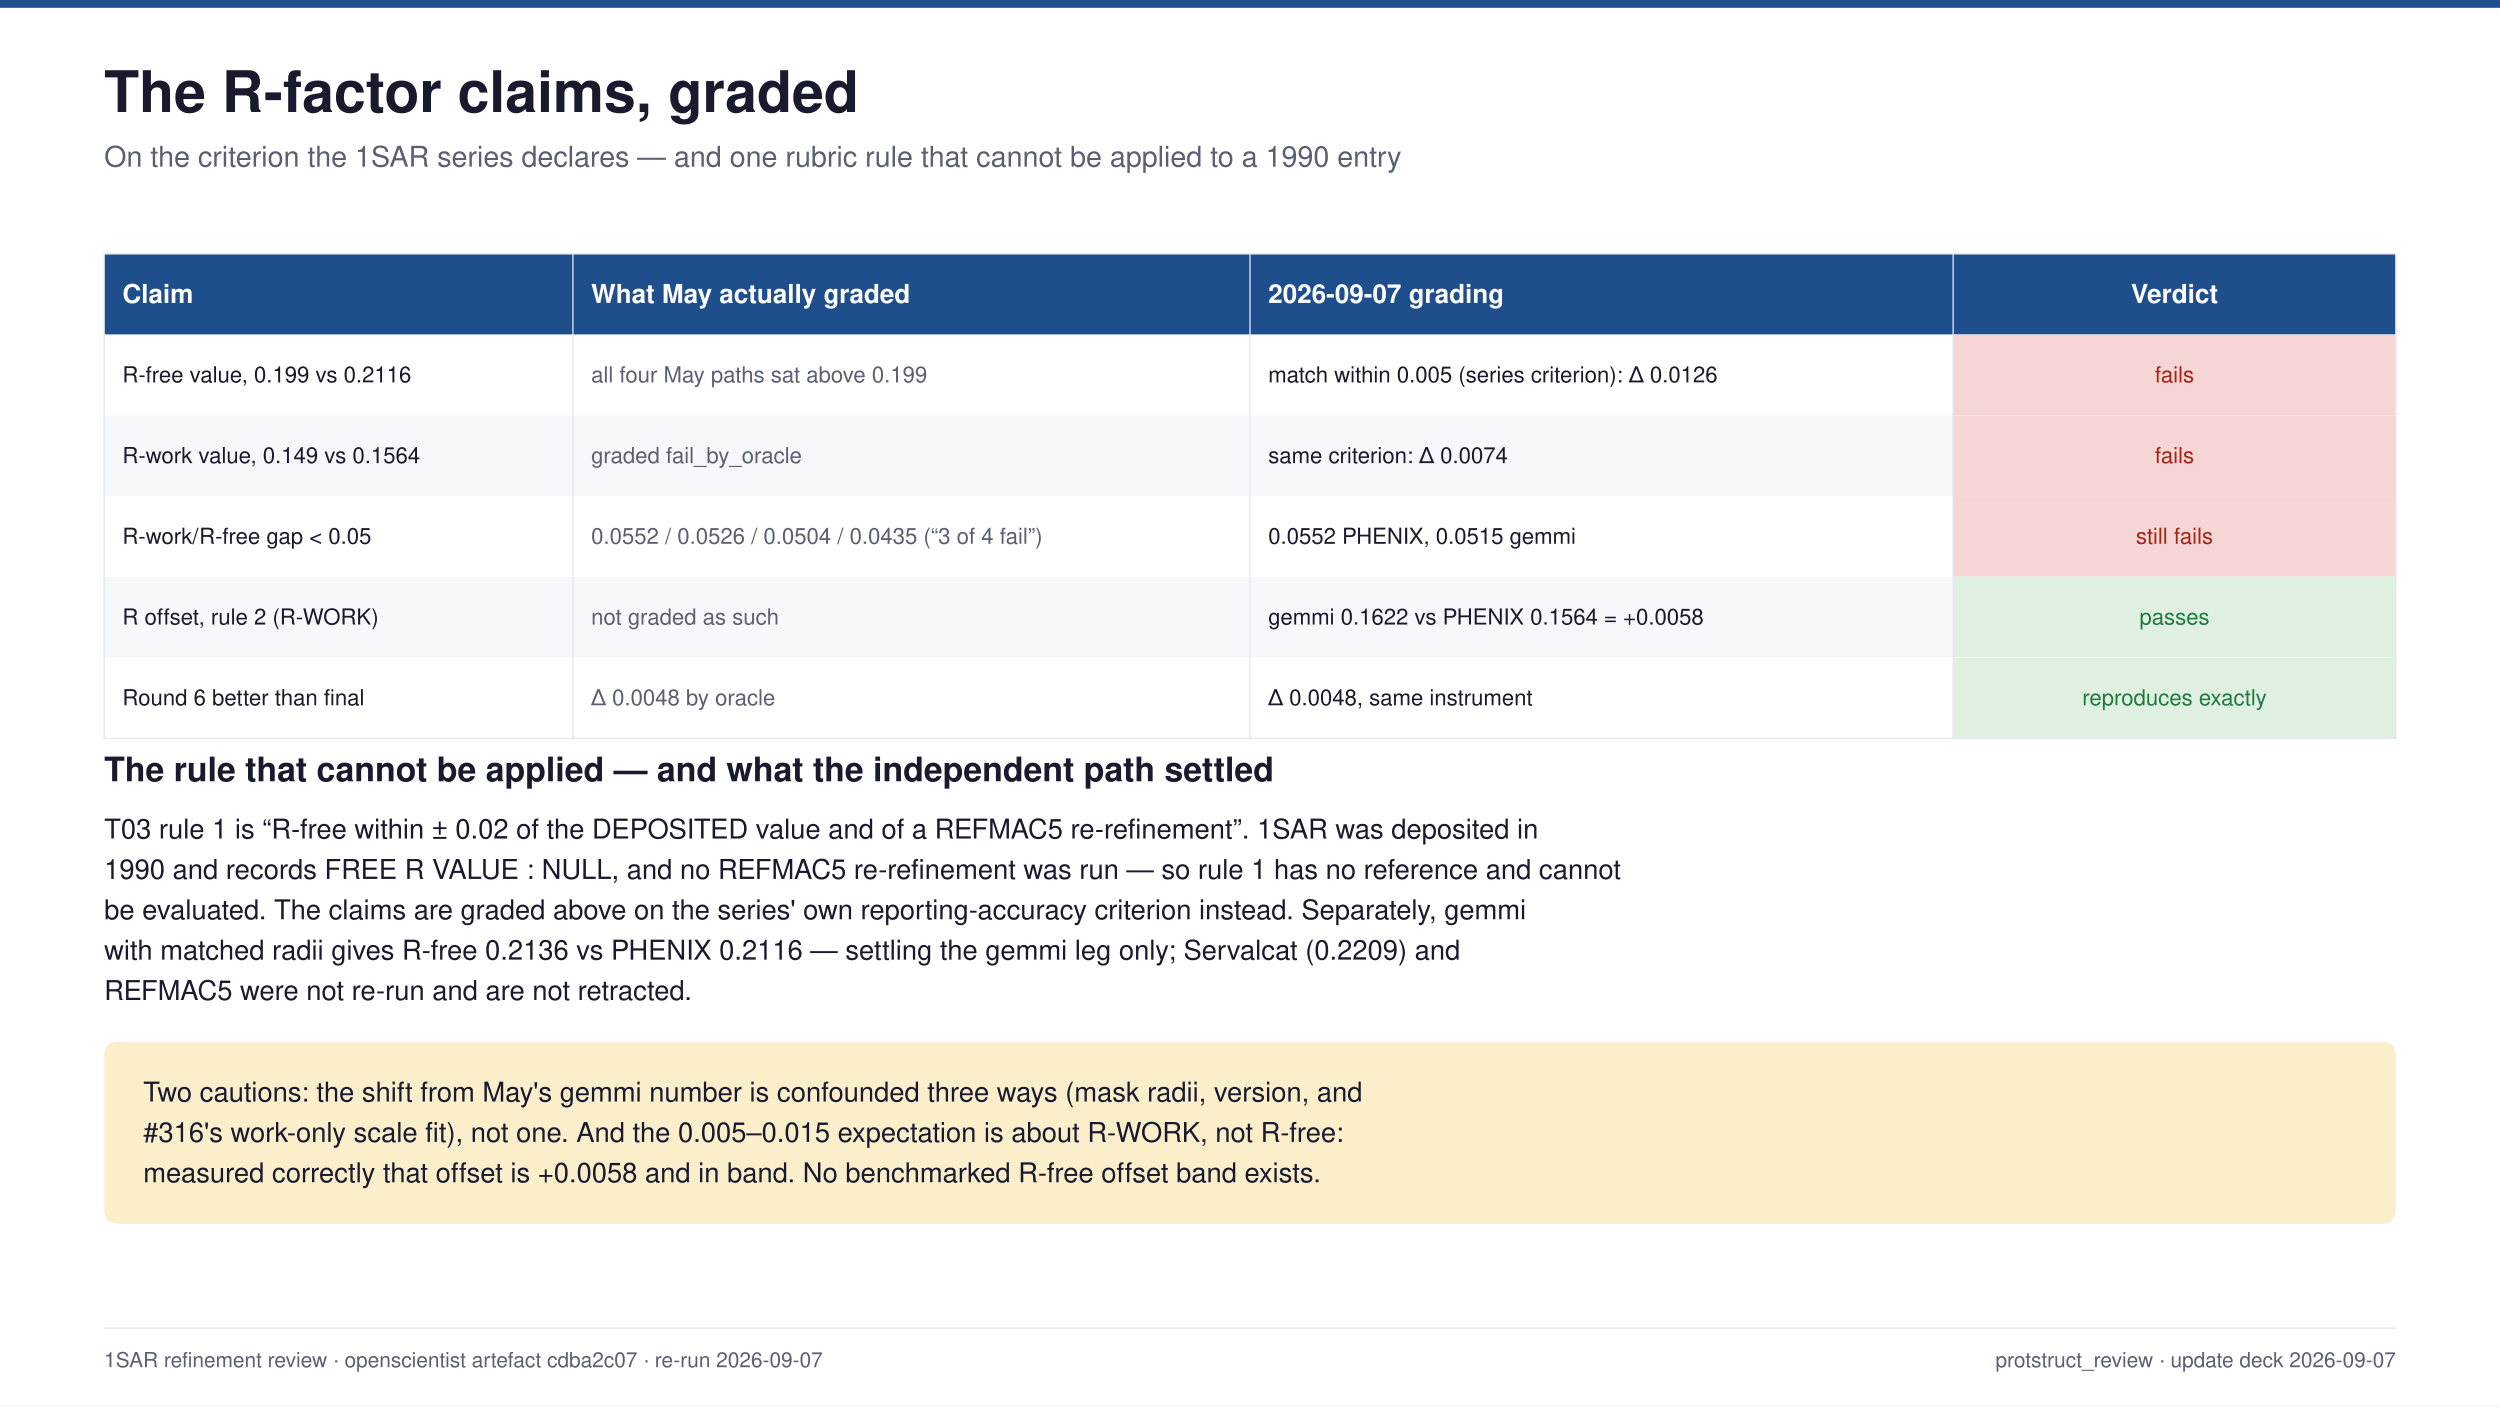
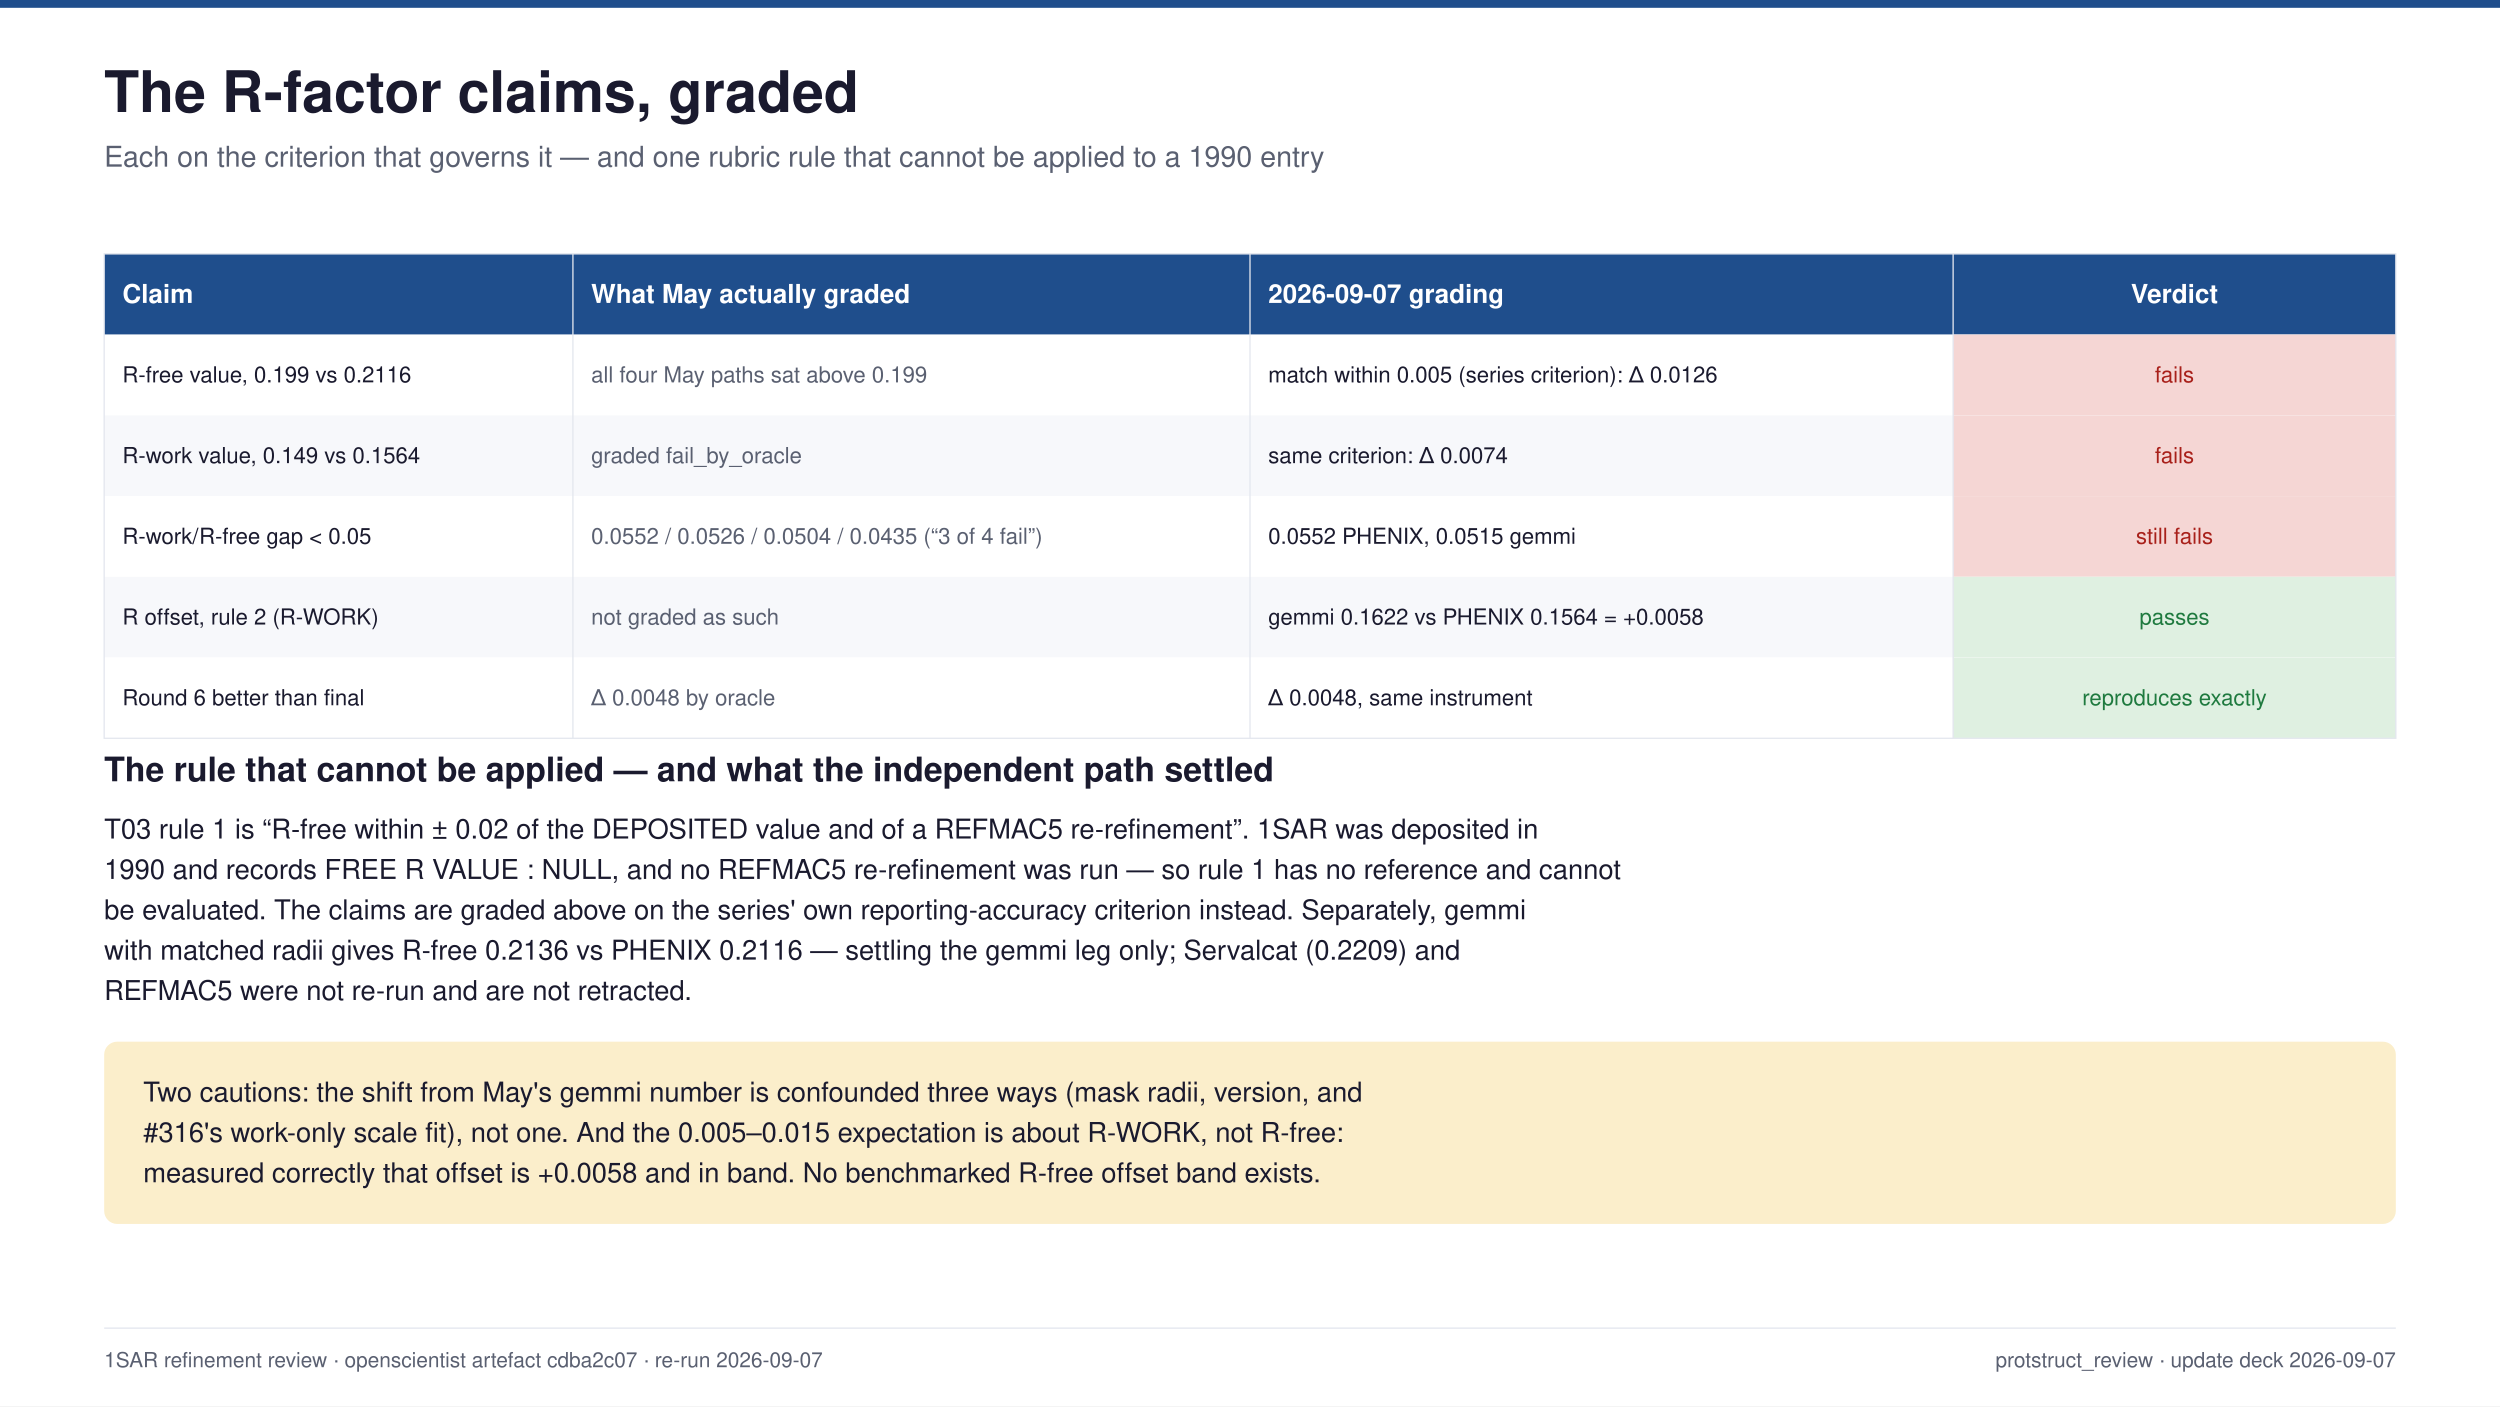
<svg xmlns="http://www.w3.org/2000/svg" width="1920" height="1080" viewBox="0 0 1920 1080" font-family="Helvetica, Arial, sans-serif">
  <rect width="100%" height="100%" fill="#ffffff" />
  <rect x="0" y="0" width="1920" height="6" fill="#1f4e8c" />
  <text x="80" y="86" font-size="44" font-weight="700" fill="#1a1a2e">The R-factor claims, graded</text>
-   <text x="80" y="128" font-size="22" font-weight="400" fill="#5a6071">On the criterion the 1SAR series declares — and one rubric rule that cannot be applied to a 1990 entry</text>
+   <text x="80" y="128" font-size="22" font-weight="400" fill="#5a6071">Each on the criterion that governs it — and one rubric rule that cannot be applied to a 1990 entry</text>
  <line x1="80" y1="1020" x2="1840" y2="1020" stroke="#e3e6ee" stroke-width="1" />
  <text x="80" y="1050" font-size="16" fill="#5a6071">1SAR refinement review · openscientist artefact cdba2c07 · re-run 2026-09-07</text>
  <text x="1840" y="1050" font-size="16" fill="#5a6071" text-anchor="end">protstruct_review · update deck 2026-09-07</text>
  <rect x="80" y="195" width="1760" height="62" fill="#1f4e8c" />
  <text x="94" y="232.667" font-size="20" font-weight="700" fill="#ffffff" text-anchor="start">Claim</text>
  <text x="454" y="232.667" font-size="20" font-weight="700" fill="#ffffff" text-anchor="start">What May actually graded</text>
  <text x="974" y="232.667" font-size="20" font-weight="700" fill="#ffffff" text-anchor="start">2026-09-07 grading</text>
  <text x="1670.0" y="232.667" font-size="20" font-weight="700" fill="#ffffff" text-anchor="middle">Verdict</text>
  <rect x="80" y="257" width="1760" height="62" fill="#ffffff" />
  <text x="94" y="293.667" font-size="17" fill="#1a1a2e" text-anchor="start">R-free value, 0.199 vs 0.2116</text>
  <text x="454" y="293.667" font-size="17" fill="#5a6071" text-anchor="start">all four May paths sat above 0.199</text>
  <text x="974" y="293.667" font-size="17" fill="#1a1a2e" text-anchor="start">match within 0.005 (series criterion): Δ 0.0126</text>
  <rect x="1500" y="257" width="340" height="62" fill="#f5d6d4" />
  <text x="1670.0" y="293.667" font-size="17" fill="#a8201a" text-anchor="middle">fails</text>
  <rect x="80" y="319" width="1760" height="62" fill="#f7f8fb" />
  <text x="94" y="355.667" font-size="17" fill="#1a1a2e" text-anchor="start">R-work value, 0.149 vs 0.1564</text>
  <text x="454" y="355.667" font-size="17" fill="#5a6071" text-anchor="start">graded fail_by_oracle</text>
  <text x="974" y="355.667" font-size="17" fill="#1a1a2e" text-anchor="start">same criterion: Δ 0.0074</text>
  <rect x="1500" y="319" width="340" height="62" fill="#f5d6d4" />
  <text x="1670.0" y="355.667" font-size="17" fill="#a8201a" text-anchor="middle">fails</text>
  <rect x="80" y="381" width="1760" height="62" fill="#ffffff" />
  <text x="94" y="417.667" font-size="17" fill="#1a1a2e" text-anchor="start">R-work/R-free gap &lt; 0.05</text>
  <text x="454" y="417.667" font-size="17" fill="#5a6071" text-anchor="start">0.0552 / 0.0526 / 0.0504 / 0.0435 (“3 of 4 fail”)</text>
  <text x="974" y="417.667" font-size="17" fill="#1a1a2e" text-anchor="start">0.0552 PHENIX, 0.0515 gemmi</text>
  <rect x="1500" y="381" width="340" height="62" fill="#f5d6d4" />
  <text x="1670.0" y="417.667" font-size="17" fill="#a8201a" text-anchor="middle">still fails</text>
  <rect x="80" y="443" width="1760" height="62" fill="#f7f8fb" />
  <text x="94" y="479.667" font-size="17" fill="#1a1a2e" text-anchor="start">R offset, rule 2 (R-WORK)</text>
  <text x="454" y="479.667" font-size="17" fill="#5a6071" text-anchor="start">not graded as such</text>
  <text x="974" y="479.667" font-size="17" fill="#1a1a2e" text-anchor="start">gemmi 0.1622 vs PHENIX 0.1564 = +0.0058</text>
  <rect x="1500" y="443" width="340" height="62" fill="#dff0e1" />
  <text x="1670.0" y="479.667" font-size="17" fill="#1f7a3f" text-anchor="middle">passes</text>
  <rect x="80" y="505" width="1760" height="62" fill="#ffffff" />
  <text x="94" y="541.667" font-size="17" fill="#1a1a2e" text-anchor="start">Round 6 better than final</text>
  <text x="454" y="541.667" font-size="17" fill="#5a6071" text-anchor="start">Δ 0.0048 by oracle</text>
  <text x="974" y="541.667" font-size="17" fill="#1a1a2e" text-anchor="start">Δ 0.0048, same instrument</text>
  <rect x="1500" y="505" width="340" height="62" fill="#dff0e1" />
  <text x="1670.0" y="541.667" font-size="17" fill="#1f7a3f" text-anchor="middle">reproduces exactly</text>
  <rect x="80" y="195" width="1760" height="372" fill="none" stroke="#e3e6ee" stroke-width="1" />
  <line x1="440" y1="195" x2="440" y2="567" stroke="#e3e6ee" stroke-width="1" />
  <line x1="960" y1="195" x2="960" y2="567" stroke="#e3e6ee" stroke-width="1" />
  <line x1="1500" y1="195" x2="1500" y2="567" stroke="#e3e6ee" stroke-width="1" />
  <text x="80" y="600" font-size="26" font-weight="700" fill="#1a1a2e">The rule that cannot be applied — and what the independent path settled</text>
  <text x="80" y="644" font-size="21" font-weight="400" fill="#1a1a2e">T03 rule 1 is “R-free within ± 0.02 of the DEPOSITED value and of a REFMAC5 re-refinement”. 1SAR was deposited in</text>
  <text x="80" y="675" font-size="21" font-weight="400" fill="#1a1a2e">1990 and records FREE R VALUE : NULL, and no REFMAC5 re-refinement was run — so rule 1 has no reference and cannot</text>
  <text x="80" y="706" font-size="21" font-weight="400" fill="#1a1a2e">be evaluated. The claims are graded above on the series' own reporting-accuracy criterion instead. Separately, gemmi</text>
  <text x="80" y="737" font-size="21" font-weight="400" fill="#1a1a2e">with matched radii gives R-free 0.2136 vs PHENIX 0.2116 — settling the gemmi leg only; Servalcat (0.2209) and</text>
  <text x="80" y="768" font-size="21" font-weight="400" fill="#1a1a2e">REFMAC5 were not re-run and are not retracted.</text>
  <rect x="80" y="800" width="1760" height="140" rx="10" ry="10" fill="#fbeecb" />
  <text x="110" y="846" font-size="21" font-weight="400" fill="#1a1a2e">Two cautions: the shift from May's gemmi number is confounded three ways (mask radii, version, and</text>
  <text x="110" y="877" font-size="21" font-weight="400" fill="#1a1a2e">#316's work-only scale fit), not one. And the 0.005–0.015 expectation is about R-WORK, not R-free:</text>
  <text x="110" y="908" font-size="21" font-weight="400" fill="#1a1a2e">measured correctly that offset is +0.0058 and in band. No benchmarked R-free offset band exists.</text>
</svg>
